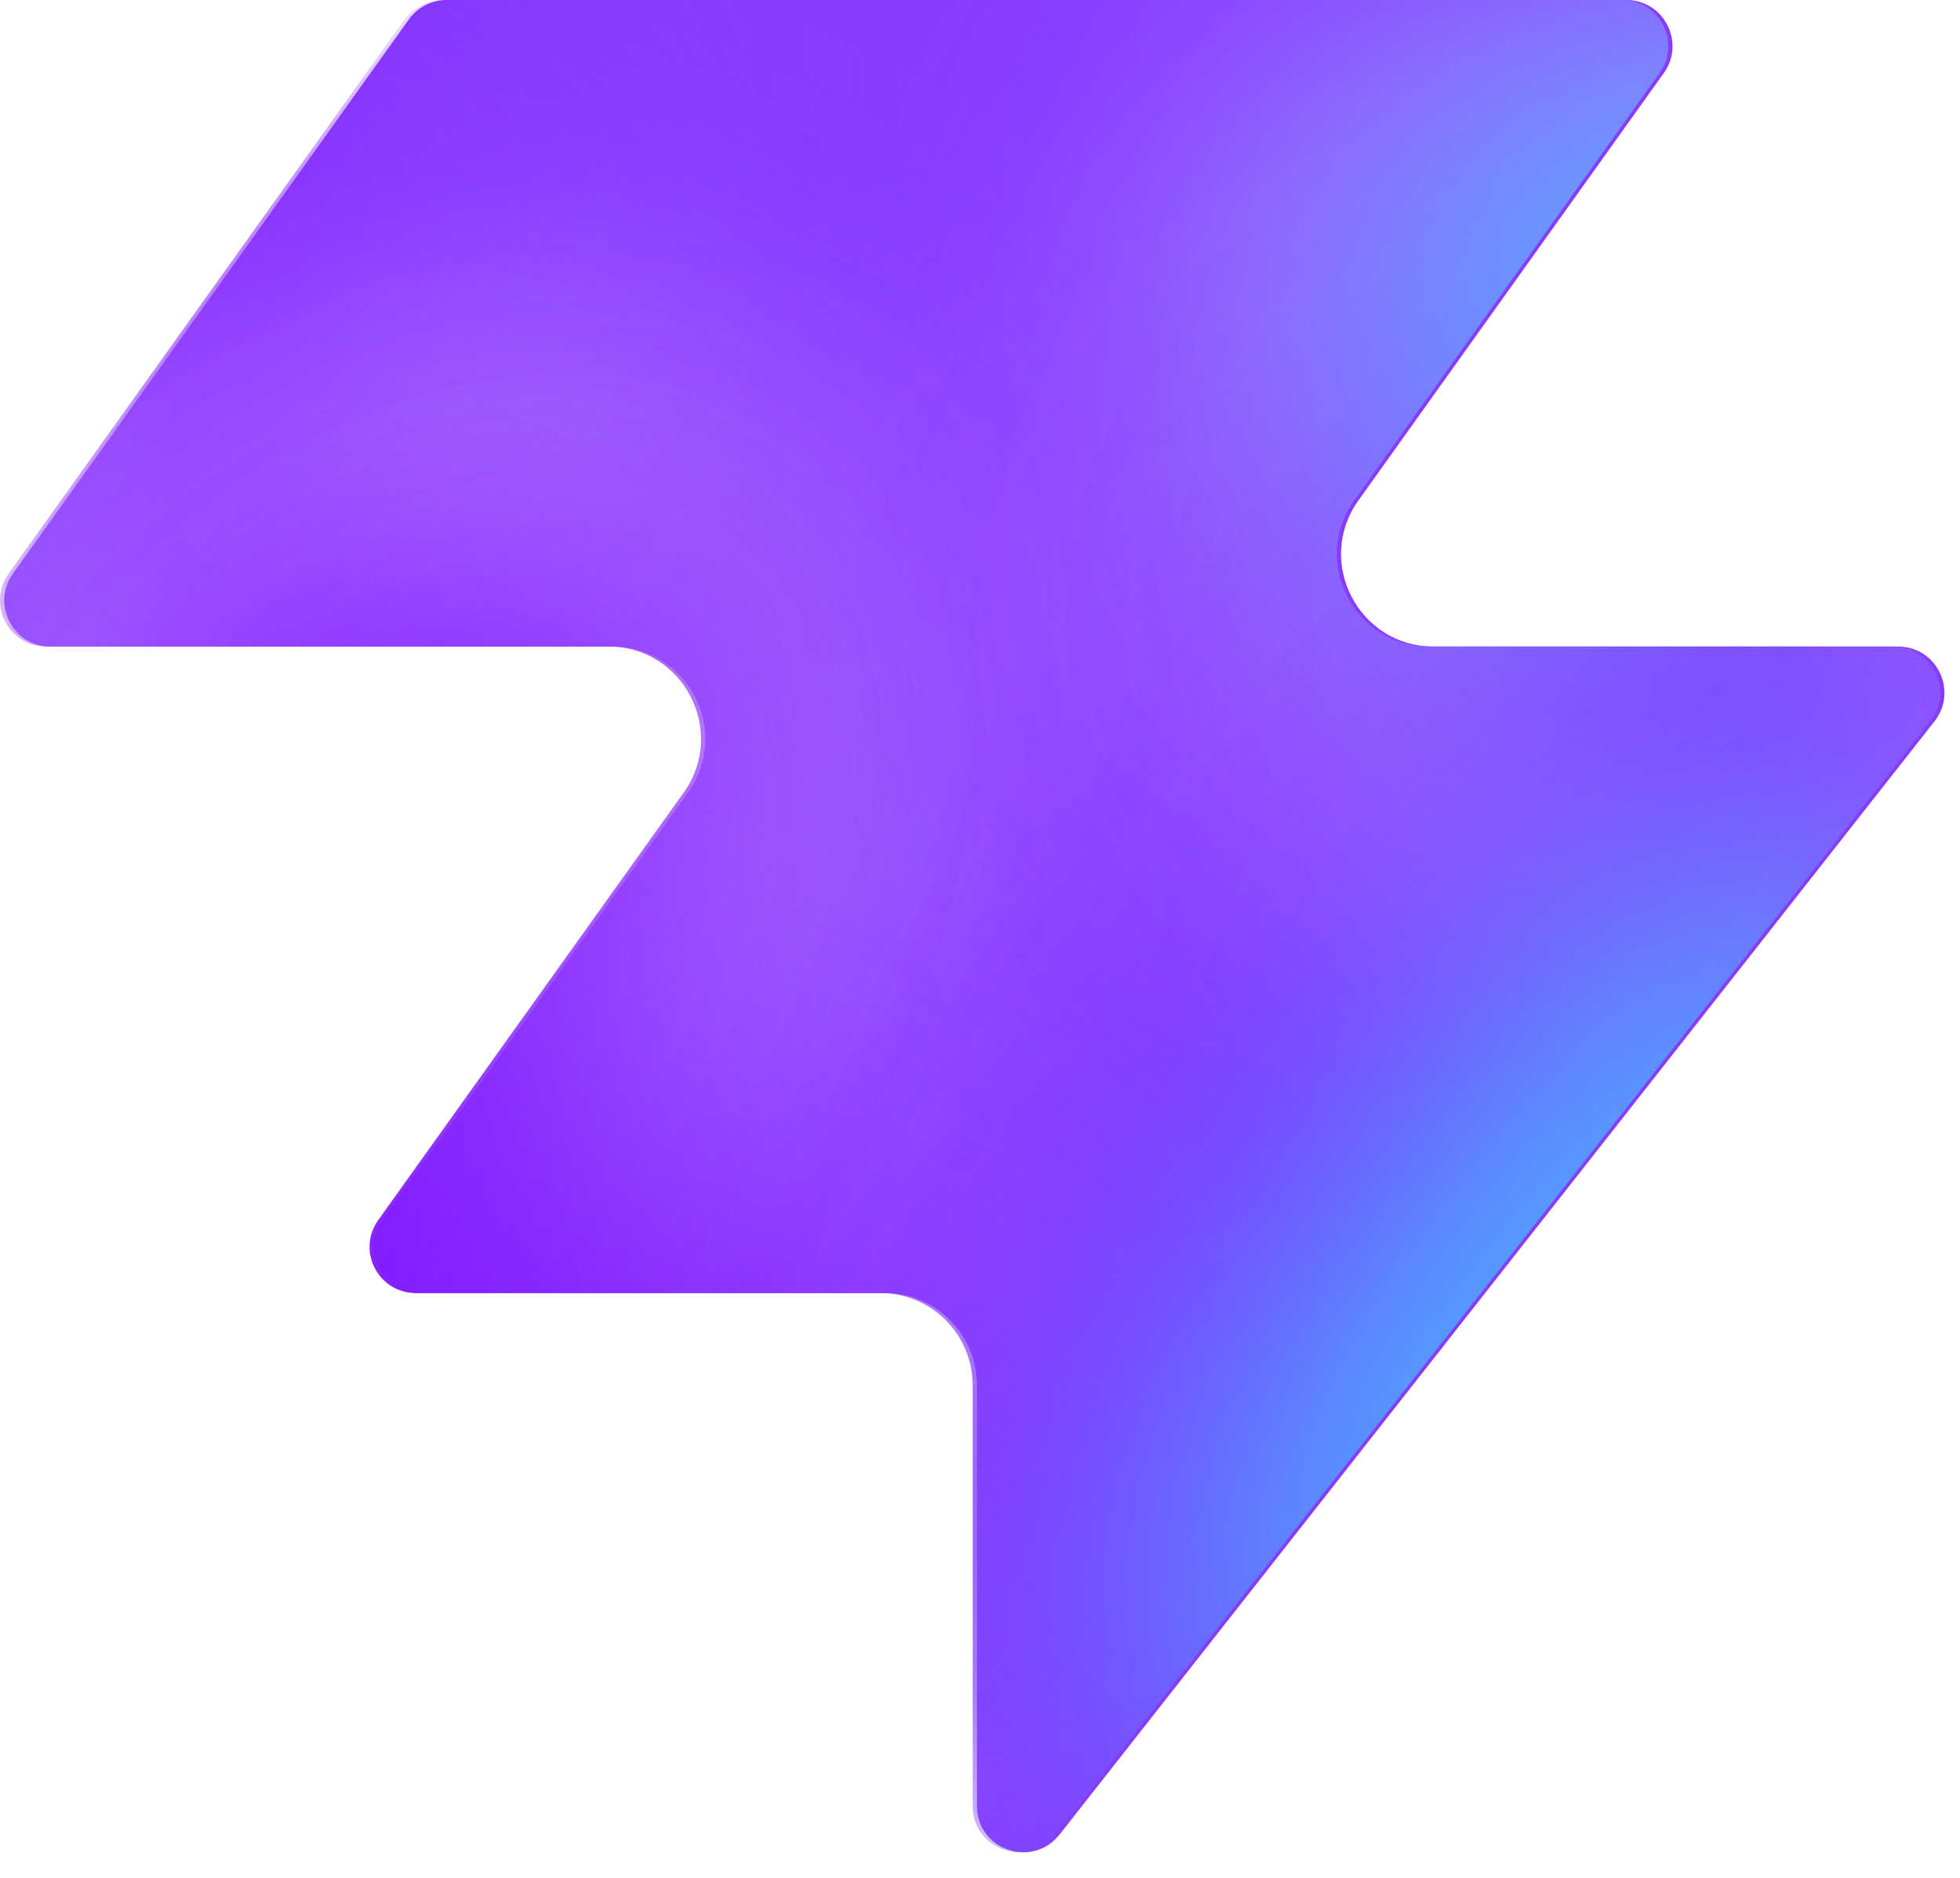
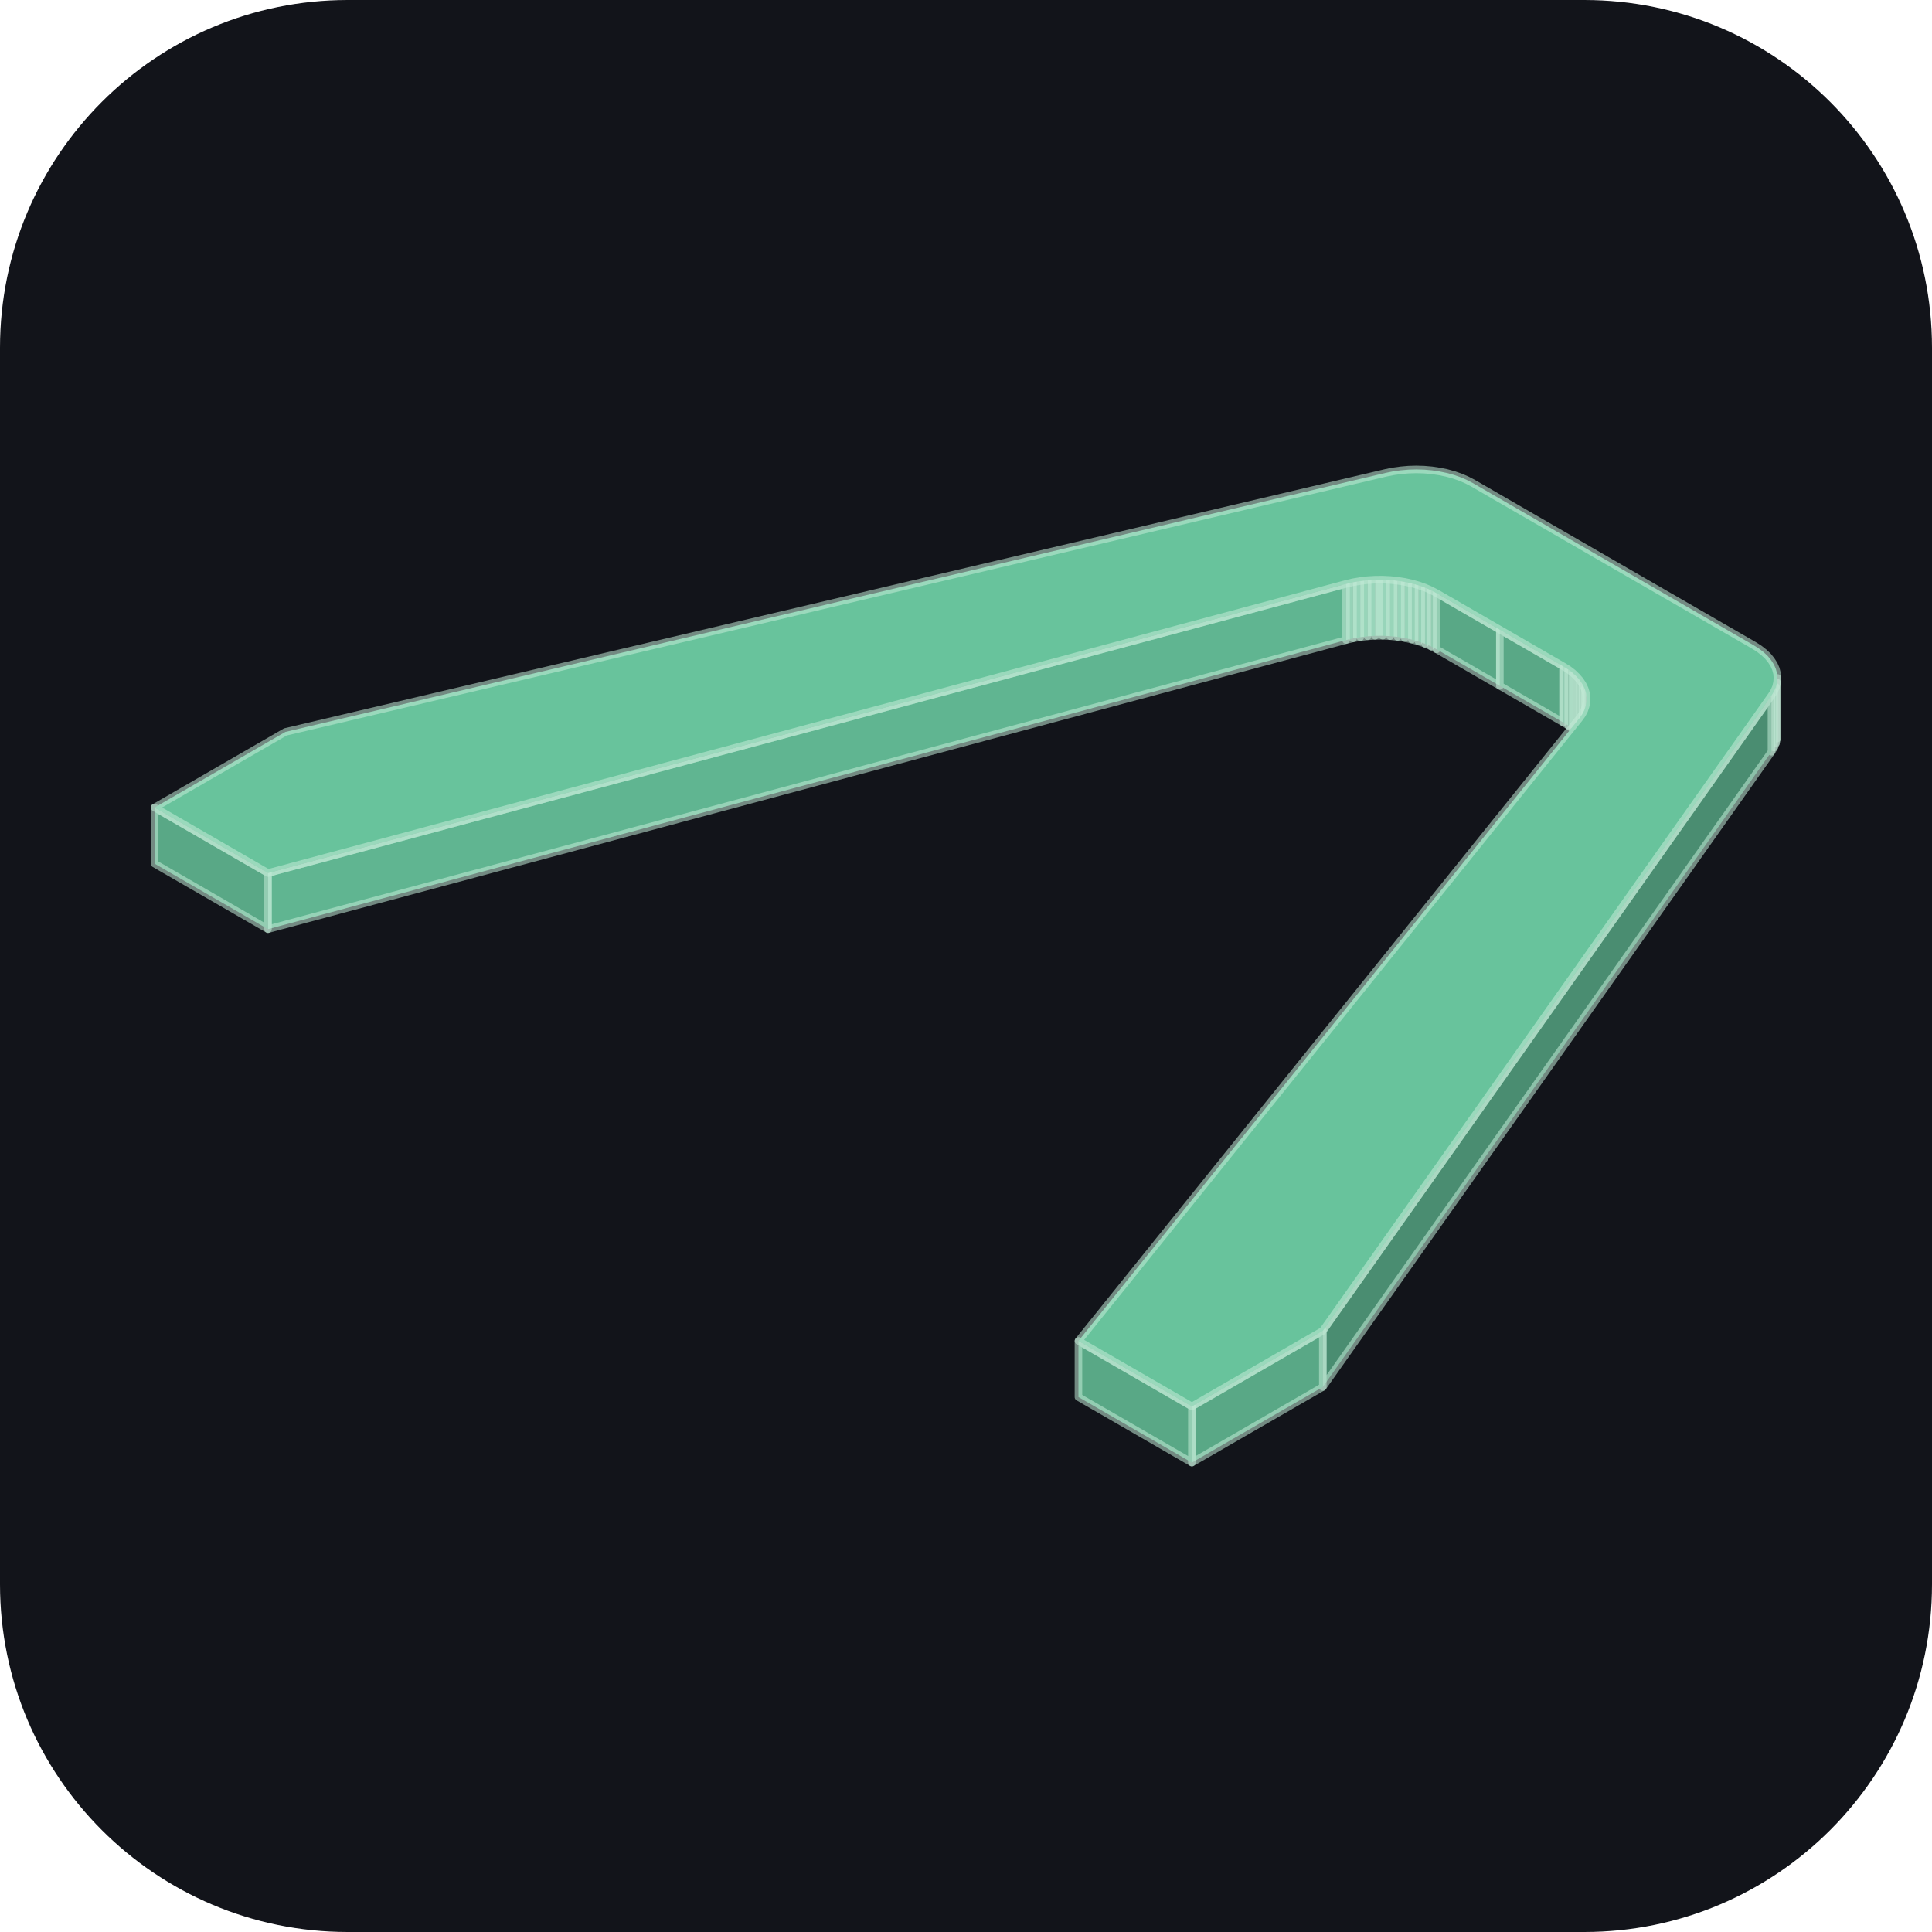
- <svg xmlns="http://www.w3.org/2000/svg" width="48" height="46" fill="none" viewBox="0 0 48 46">
-   <path fill="#863bff" d="M25.946 44.938c-.664.845-2.021.375-2.021-.698V33.937a2.26 2.26 0 0 0-2.262-2.262H10.287c-.92 0-1.456-1.04-.92-1.788l7.48-10.471c1.07-1.497 0-3.578-1.842-3.578H1.237c-.92 0-1.456-1.04-.92-1.788L10.013.474c.214-.297.556-.474.92-.474h28.894c.92 0 1.456 1.04.92 1.788l-7.48 10.471c-1.07 1.498 0 3.579 1.842 3.579h11.377c.943 0 1.473 1.088.89 1.83L25.947 44.94z" style="fill:#863bff;fill:color(display-p3 .525 .23 1);fill-opacity:1" />
-   <mask id="a" width="48" height="46" x="0" y="0" maskUnits="userSpaceOnUse" style="mask-type:alpha">
-     <path fill="#000" d="M25.842 44.938c-.664.844-2.021.375-2.021-.698V33.937a2.26 2.26 0 0 0-2.262-2.262H10.183c-.92 0-1.456-1.04-.92-1.788l7.48-10.471c1.07-1.498 0-3.579-1.842-3.579H1.133c-.92 0-1.456-1.04-.92-1.787L9.91.473c.214-.297.556-.474.92-.474h28.894c.92 0 1.456 1.04.92 1.788l-7.48 10.471c-1.07 1.498 0 3.578 1.842 3.578h11.377c.943 0 1.473 1.088.89 1.832L25.843 44.94z" style="fill:#000;fill-opacity:1" />
-   </mask>
-   <g mask="url(#a)">
-     <g filter="url(#b)">
-       <ellipse cx="5.508" cy="14.704" fill="#ede6ff" rx="5.508" ry="14.704" style="fill:#ede6ff;fill:color(display-p3 .927 .903 1);fill-opacity:1" transform="matrix(.00324 1 1 -.00324 -4.47 31.516)" />
-     </g>
-     <g filter="url(#c)">
-       <ellipse cx="10.399" cy="29.851" fill="#ede6ff" rx="10.399" ry="29.851" style="fill:#ede6ff;fill:color(display-p3 .927 .903 1);fill-opacity:1" transform="matrix(.00324 1 1 -.00324 -39.328 7.883)" />
-     </g>
-     <g filter="url(#d)">
-       <ellipse cx="5.508" cy="30.487" fill="#7e14ff" rx="5.508" ry="30.487" style="fill:#7e14ff;fill:color(display-p3 .492 .077 1);fill-opacity:1" transform="rotate(89.814 -25.913 -14.639)scale(1 -1)" />
-     </g>
-     <g filter="url(#e)">
-       <ellipse cx="5.508" cy="30.599" fill="#7e14ff" rx="5.508" ry="30.599" style="fill:#7e14ff;fill:color(display-p3 .492 .077 1);fill-opacity:1" transform="rotate(89.814 -32.644 -3.334)scale(1 -1)" />
-     </g>
-     <g filter="url(#f)">
-       <ellipse cx="5.508" cy="30.599" fill="#7e14ff" rx="5.508" ry="30.599" style="fill:#7e14ff;fill:color(display-p3 .492 .077 1);fill-opacity:1" transform="matrix(.00324 1 1 -.00324 -34.34 30.47)" />
-     </g>
-     <g filter="url(#g)">
-       <ellipse cx="14.072" cy="22.078" fill="#ede6ff" rx="14.072" ry="22.078" style="fill:#ede6ff;fill:color(display-p3 .927 .903 1);fill-opacity:1" transform="rotate(93.35 24.506 48.493)scale(-1 1)" />
-     </g>
-     <g filter="url(#h)">
-       <ellipse cx="3.47" cy="21.501" fill="#7e14ff" rx="3.47" ry="21.501" style="fill:#7e14ff;fill:color(display-p3 .492 .077 1);fill-opacity:1" transform="rotate(89.009 28.708 47.59)scale(-1 1)" />
-     </g>
-     <g filter="url(#i)">
-       <ellipse cx="3.47" cy="21.501" fill="#7e14ff" rx="3.47" ry="21.501" style="fill:#7e14ff;fill:color(display-p3 .492 .077 1);fill-opacity:1" transform="rotate(89.009 28.708 47.59)scale(-1 1)" />
-     </g>
-     <g filter="url(#j)">
-       <ellipse cx=".387" cy="8.972" fill="#7e14ff" rx="4.407" ry="29.108" style="fill:#7e14ff;fill:color(display-p3 .492 .077 1);fill-opacity:1" transform="rotate(39.51 .387 8.972)" />
-     </g>
-     <g filter="url(#k)">
-       <ellipse cx="47.523" cy="-6.092" fill="#7e14ff" rx="4.407" ry="29.108" style="fill:#7e14ff;fill:color(display-p3 .492 .077 1);fill-opacity:1" transform="rotate(37.892 47.523 -6.092)" />
-     </g>
-     <g filter="url(#l)">
-       <ellipse cx="41.412" cy="6.333" fill="#47bfff" rx="5.971" ry="9.665" style="fill:#47bfff;fill:color(display-p3 .28 .748 1);fill-opacity:1" transform="rotate(37.892 41.412 6.333)" />
-     </g>
-     <g filter="url(#m)">
-       <ellipse cx="-1.879" cy="38.332" fill="#7e14ff" rx="4.407" ry="29.108" style="fill:#7e14ff;fill:color(display-p3 .492 .077 1);fill-opacity:1" transform="rotate(37.892 -1.88 38.332)" />
-     </g>
-     <g filter="url(#n)">
-       <ellipse cx="-1.879" cy="38.332" fill="#7e14ff" rx="4.407" ry="29.108" style="fill:#7e14ff;fill:color(display-p3 .492 .077 1);fill-opacity:1" transform="rotate(37.892 -1.88 38.332)" />
-     </g>
-     <g filter="url(#o)">
-       <ellipse cx="35.651" cy="29.907" fill="#7e14ff" rx="4.407" ry="29.108" style="fill:#7e14ff;fill:color(display-p3 .492 .077 1);fill-opacity:1" transform="rotate(37.892 35.651 29.907)" />
-     </g>
-     <g filter="url(#p)">
-       <ellipse cx="38.418" cy="32.4" fill="#47bfff" rx="5.971" ry="15.297" style="fill:#47bfff;fill:color(display-p3 .28 .748 1);fill-opacity:1" transform="rotate(37.892 38.418 32.4)" />
-     </g>
+ <svg xmlns="http://www.w3.org/2000/svg" viewBox="0 0 256 256">
+   <rect width="256" height="256" rx="46.08" fill="#12141a" />
+   <g stroke="#c3ead7" stroke-opacity="0.55" stroke-width="1" stroke-linejoin="round">
+     <polygon points="182.21,76.81 183.21,76.80 183.21,84.24 182.21,84.25" fill="#64bb96" />
+     <polygon points="183.21,76.80 184.20,76.85 184.20,84.29 183.21,84.24" fill="#64bb96" />
+     <polygon points="181.22,76.87 182.21,76.81 182.21,84.25 181.22,84.31" fill="#64bb96" />
+     <polygon points="184.20,76.85 185.18,76.95 185.18,84.39 184.20,84.29" fill="#63ba95" />
+     <polygon points="180.24,76.99 181.22,76.87 181.22,84.31 180.24,84.43" fill="#63ba95" />
+     <polygon points="185.18,76.95 186.14,77.10 186.14,84.54 185.18,84.39" fill="#62b994" />
+     <polygon points="179.28,77.15 180.24,76.99 180.24,84.43 179.28,84.59" fill="#62b894" />
+     <polygon points="186.14,77.10 187.08,77.31 187.08,84.75 186.14,84.54" fill="#61b793" />
+     <polygon points="178.36,77.37 179.28,77.15 179.28,84.59 178.36,84.81" fill="#61b692" />
+     <polygon points="187.08,77.31 187.97,77.56 187.97,85.00 187.08,84.75" fill="#60b491" />
+     <polygon points="187.97,77.56 188.82,77.86 188.82,85.30 187.97,85.00" fill="#5eb28e" />
+     <polygon points="188.82,77.86 189.62,78.21 189.62,85.65 188.82,85.30" fill="#5cae8b" />
+     <polygon points="189.62,78.21 190.36,78.60 190.36,86.04 189.62,85.65" fill="#5aaa88" />
+     <polygon points="190.36,78.60 198.74,83.44 198.74,90.88 190.36,86.04" fill="#59a886" />
+     <polygon points="198.74,83.44 207.12,88.28 207.12,95.72 198.74,90.88" fill="#59a886" />
+     <polygon points="207.12,88.28 207.80,88.70 207.80,96.14 207.12,95.72" fill="#57a584" />
+     <polygon points="207.80,88.70 208.40,89.16 208.40,96.60 207.80,96.14" fill="#54a080" />
+     <polygon points="208.40,89.16 208.92,89.66 208.92,97.10 208.40,96.60" fill="#519a7b" />
+     <polygon points="208.92,89.66 209.36,90.17 209.36,97.61 208.92,97.10" fill="#4d9375" />
+     <polygon points="235.47,90.43 235.52,89.83 235.52,97.27 235.47,97.87" fill="#366a54" />
+     <polygon points="209.36,90.17 209.71,90.71 209.71,98.15 209.36,97.61" fill="#498b6f" />
+     <polygon points="235.33,91.03 235.47,90.43 235.47,97.87 235.33,98.46" fill="#3d765e" />
+     <polygon points="209.71,90.71 209.98,91.27 209.98,98.71 209.71,98.15" fill="#448368" />
+     <polygon points="235.08,91.61 235.33,91.03 235.33,98.46 235.08,99.05" fill="#428066" />
+     <polygon points="209.98,91.27 210.15,91.83 210.15,99.27 209.98,98.71" fill="#3f7960" />
+     <polygon points="234.73,92.17 235.08,91.61 235.08,99.05 234.73,99.61" fill="#48896d" />
+     <polygon points="210.15,91.83 210.23,92.41 210.23,99.85 210.15,99.27" fill="#396f58" />
+     <polygon points="35.51,115.68 178.36,77.37 178.36,84.81 35.51,123.12" fill="#60b591" />
+     <polygon points="20.48,107.00 35.51,115.68 35.51,123.12 20.48,114.44" fill="#59a886" />
+     <polygon points="175.28,176.34 234.73,92.17 234.73,99.61 175.28,183.78" fill="#4a8d71" />
+     <polygon points="157.93,186.36 175.28,176.34 175.28,183.78 157.93,193.80" fill="#59a886" />
+     <polygon points="142.90,177.68 157.93,186.36 157.93,193.80 142.90,185.12" fill="#59a886" />
+     <polygon points="195.14,64.00 194.37,63.60 193.54,63.24 192.65,62.93 191.71,62.67 190.73,62.47 189.73,62.32 188.70,62.23 187.66,62.20 186.63,62.23 185.60,62.32 184.59,62.46 183.61,62.66 37.82,96.98 20.48,107.00 35.51,115.68 178.36,77.37 179.28,77.15 180.24,76.99 181.22,76.87 182.21,76.81 183.21,76.80 184.20,76.85 185.18,76.95 186.14,77.10 187.08,77.31 187.97,77.56 188.82,77.86 189.62,78.21 190.36,78.60 198.74,83.44 207.12,88.28 207.80,88.70 208.40,89.16 208.92,89.66 209.36,90.17 209.71,90.71 209.98,91.27 210.15,91.83 210.23,92.41 210.22,92.98 210.11,93.56 209.92,94.12 209.63,94.67 209.25,95.20 142.90,177.68 157.93,186.36 175.28,176.34 234.73,92.17 235.08,91.61 235.33,91.03 235.47,90.43 235.52,89.83 235.47,89.23 235.31,88.64 235.06,88.06 234.70,87.50 234.26,86.95 233.72,86.44 233.10,85.96 232.41,85.52 213.77,74.76" fill="#68c39c" />
  </g>
-   <defs>
-     <filter id="b" width="60.045" height="41.654" x="-19.77" y="16.149" color-interpolation-filters="sRGB" filterUnits="userSpaceOnUse">
-       <feFlood flood-opacity="0" result="BackgroundImageFix" />
-       <feBlend in="SourceGraphic" in2="BackgroundImageFix" result="shape" />
-       <feGaussianBlur result="effect1_foregroundBlur_2002_17158" stdDeviation="7.659" />
-     </filter>
-     <filter id="c" width="90.34" height="51.437" x="-54.613" y="-7.533" color-interpolation-filters="sRGB" filterUnits="userSpaceOnUse">
-       <feFlood flood-opacity="0" result="BackgroundImageFix" />
-       <feBlend in="SourceGraphic" in2="BackgroundImageFix" result="shape" />
-       <feGaussianBlur result="effect1_foregroundBlur_2002_17158" stdDeviation="7.659" />
-     </filter>
-     <filter id="d" width="79.355" height="29.4" x="-49.64" y="2.03" color-interpolation-filters="sRGB" filterUnits="userSpaceOnUse">
-       <feFlood flood-opacity="0" result="BackgroundImageFix" />
-       <feBlend in="SourceGraphic" in2="BackgroundImageFix" result="shape" />
-       <feGaussianBlur result="effect1_foregroundBlur_2002_17158" stdDeviation="4.596" />
-     </filter>
-     <filter id="e" width="79.579" height="29.4" x="-45.045" y="20.029" color-interpolation-filters="sRGB" filterUnits="userSpaceOnUse">
-       <feFlood flood-opacity="0" result="BackgroundImageFix" />
-       <feBlend in="SourceGraphic" in2="BackgroundImageFix" result="shape" />
-       <feGaussianBlur result="effect1_foregroundBlur_2002_17158" stdDeviation="4.596" />
-     </filter>
-     <filter id="f" width="79.579" height="29.4" x="-43.513" y="21.178" color-interpolation-filters="sRGB" filterUnits="userSpaceOnUse">
-       <feFlood flood-opacity="0" result="BackgroundImageFix" />
-       <feBlend in="SourceGraphic" in2="BackgroundImageFix" result="shape" />
-       <feGaussianBlur result="effect1_foregroundBlur_2002_17158" stdDeviation="4.596" />
-     </filter>
-     <filter id="g" width="74.749" height="58.852" x="15.756" y="-17.901" color-interpolation-filters="sRGB" filterUnits="userSpaceOnUse">
-       <feFlood flood-opacity="0" result="BackgroundImageFix" />
-       <feBlend in="SourceGraphic" in2="BackgroundImageFix" result="shape" />
-       <feGaussianBlur result="effect1_foregroundBlur_2002_17158" stdDeviation="7.659" />
-     </filter>
-     <filter id="h" width="61.377" height="25.362" x="23.548" y="2.284" color-interpolation-filters="sRGB" filterUnits="userSpaceOnUse">
-       <feFlood flood-opacity="0" result="BackgroundImageFix" />
-       <feBlend in="SourceGraphic" in2="BackgroundImageFix" result="shape" />
-       <feGaussianBlur result="effect1_foregroundBlur_2002_17158" stdDeviation="4.596" />
-     </filter>
-     <filter id="i" width="61.377" height="25.362" x="23.548" y="2.284" color-interpolation-filters="sRGB" filterUnits="userSpaceOnUse">
-       <feFlood flood-opacity="0" result="BackgroundImageFix" />
-       <feBlend in="SourceGraphic" in2="BackgroundImageFix" result="shape" />
-       <feGaussianBlur result="effect1_foregroundBlur_2002_17158" stdDeviation="4.596" />
-     </filter>
-     <filter id="j" width="56.045" height="63.649" x="-27.636" y="-22.853" color-interpolation-filters="sRGB" filterUnits="userSpaceOnUse">
-       <feFlood flood-opacity="0" result="BackgroundImageFix" />
-       <feBlend in="SourceGraphic" in2="BackgroundImageFix" result="shape" />
-       <feGaussianBlur result="effect1_foregroundBlur_2002_17158" stdDeviation="4.596" />
-     </filter>
-     <filter id="k" width="54.814" height="64.646" x="20.116" y="-38.415" color-interpolation-filters="sRGB" filterUnits="userSpaceOnUse">
-       <feFlood flood-opacity="0" result="BackgroundImageFix" />
-       <feBlend in="SourceGraphic" in2="BackgroundImageFix" result="shape" />
-       <feGaussianBlur result="effect1_foregroundBlur_2002_17158" stdDeviation="4.596" />
-     </filter>
-     <filter id="l" width="33.541" height="35.313" x="24.641" y="-11.323" color-interpolation-filters="sRGB" filterUnits="userSpaceOnUse">
-       <feFlood flood-opacity="0" result="BackgroundImageFix" />
-       <feBlend in="SourceGraphic" in2="BackgroundImageFix" result="shape" />
-       <feGaussianBlur result="effect1_foregroundBlur_2002_17158" stdDeviation="4.596" />
-     </filter>
-     <filter id="m" width="54.814" height="64.646" x="-29.286" y="6.009" color-interpolation-filters="sRGB" filterUnits="userSpaceOnUse">
-       <feFlood flood-opacity="0" result="BackgroundImageFix" />
-       <feBlend in="SourceGraphic" in2="BackgroundImageFix" result="shape" />
-       <feGaussianBlur result="effect1_foregroundBlur_2002_17158" stdDeviation="4.596" />
-     </filter>
-     <filter id="n" width="54.814" height="64.646" x="-29.286" y="6.009" color-interpolation-filters="sRGB" filterUnits="userSpaceOnUse">
-       <feFlood flood-opacity="0" result="BackgroundImageFix" />
-       <feBlend in="SourceGraphic" in2="BackgroundImageFix" result="shape" />
-       <feGaussianBlur result="effect1_foregroundBlur_2002_17158" stdDeviation="4.596" />
-     </filter>
-     <filter id="o" width="54.814" height="64.646" x="8.244" y="-2.416" color-interpolation-filters="sRGB" filterUnits="userSpaceOnUse">
-       <feFlood flood-opacity="0" result="BackgroundImageFix" />
-       <feBlend in="SourceGraphic" in2="BackgroundImageFix" result="shape" />
-       <feGaussianBlur result="effect1_foregroundBlur_2002_17158" stdDeviation="4.596" />
-     </filter>
-     <filter id="p" width="39.409" height="43.623" x="18.713" y="10.588" color-interpolation-filters="sRGB" filterUnits="userSpaceOnUse">
-       <feFlood flood-opacity="0" result="BackgroundImageFix" />
-       <feBlend in="SourceGraphic" in2="BackgroundImageFix" result="shape" />
-       <feGaussianBlur result="effect1_foregroundBlur_2002_17158" stdDeviation="4.596" />
-     </filter>
-   </defs>
</svg>
